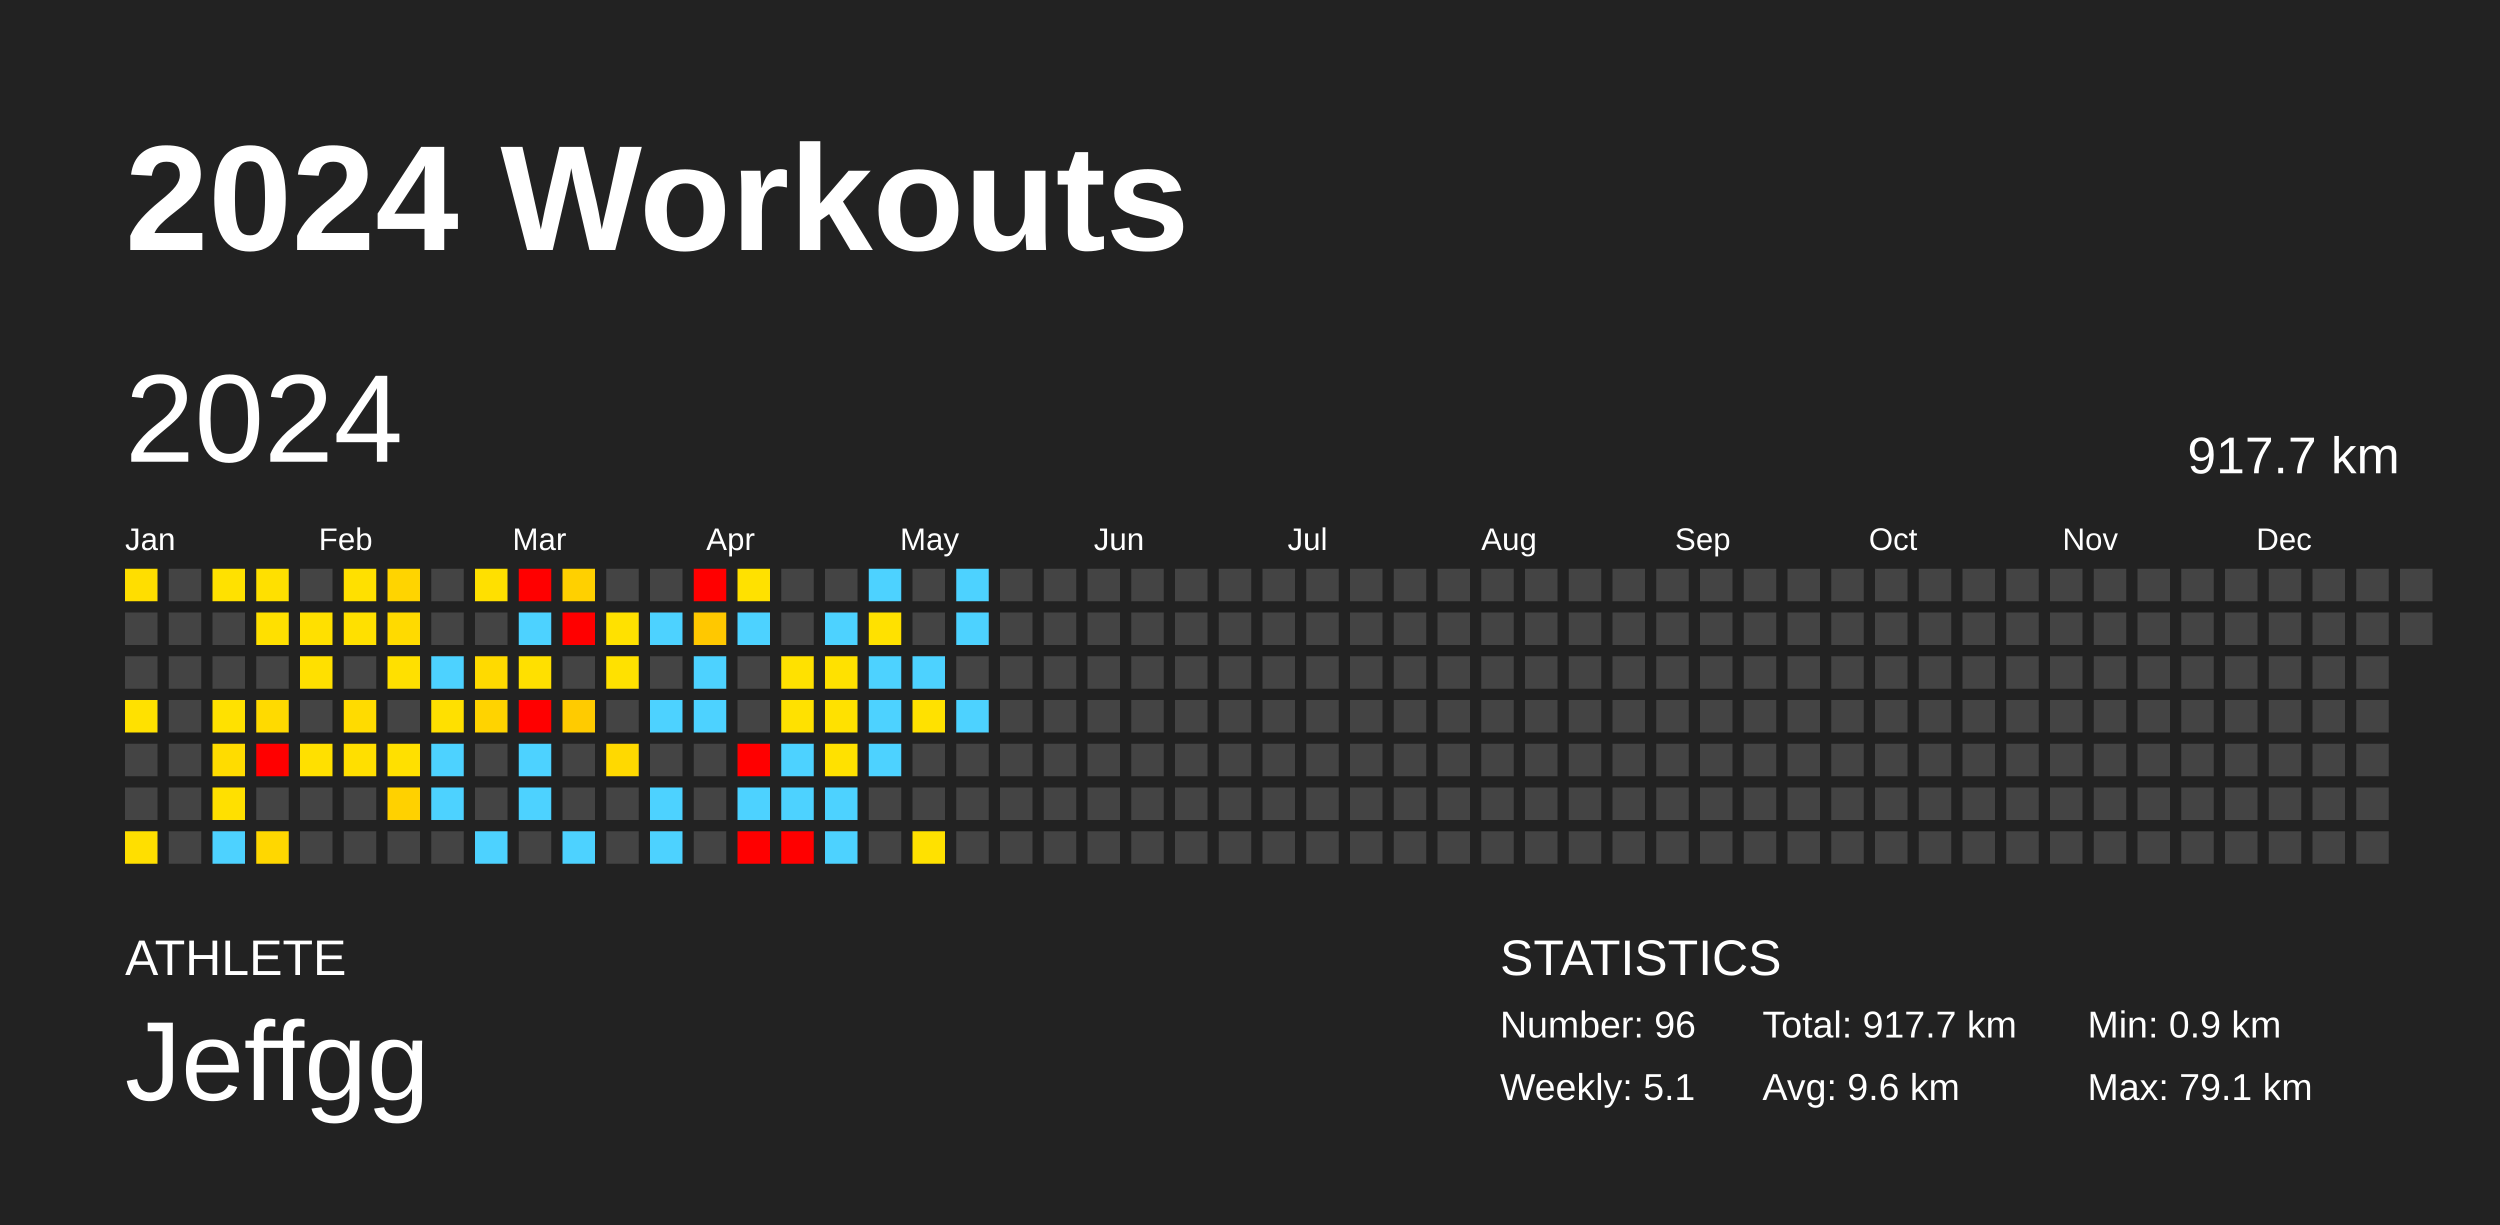
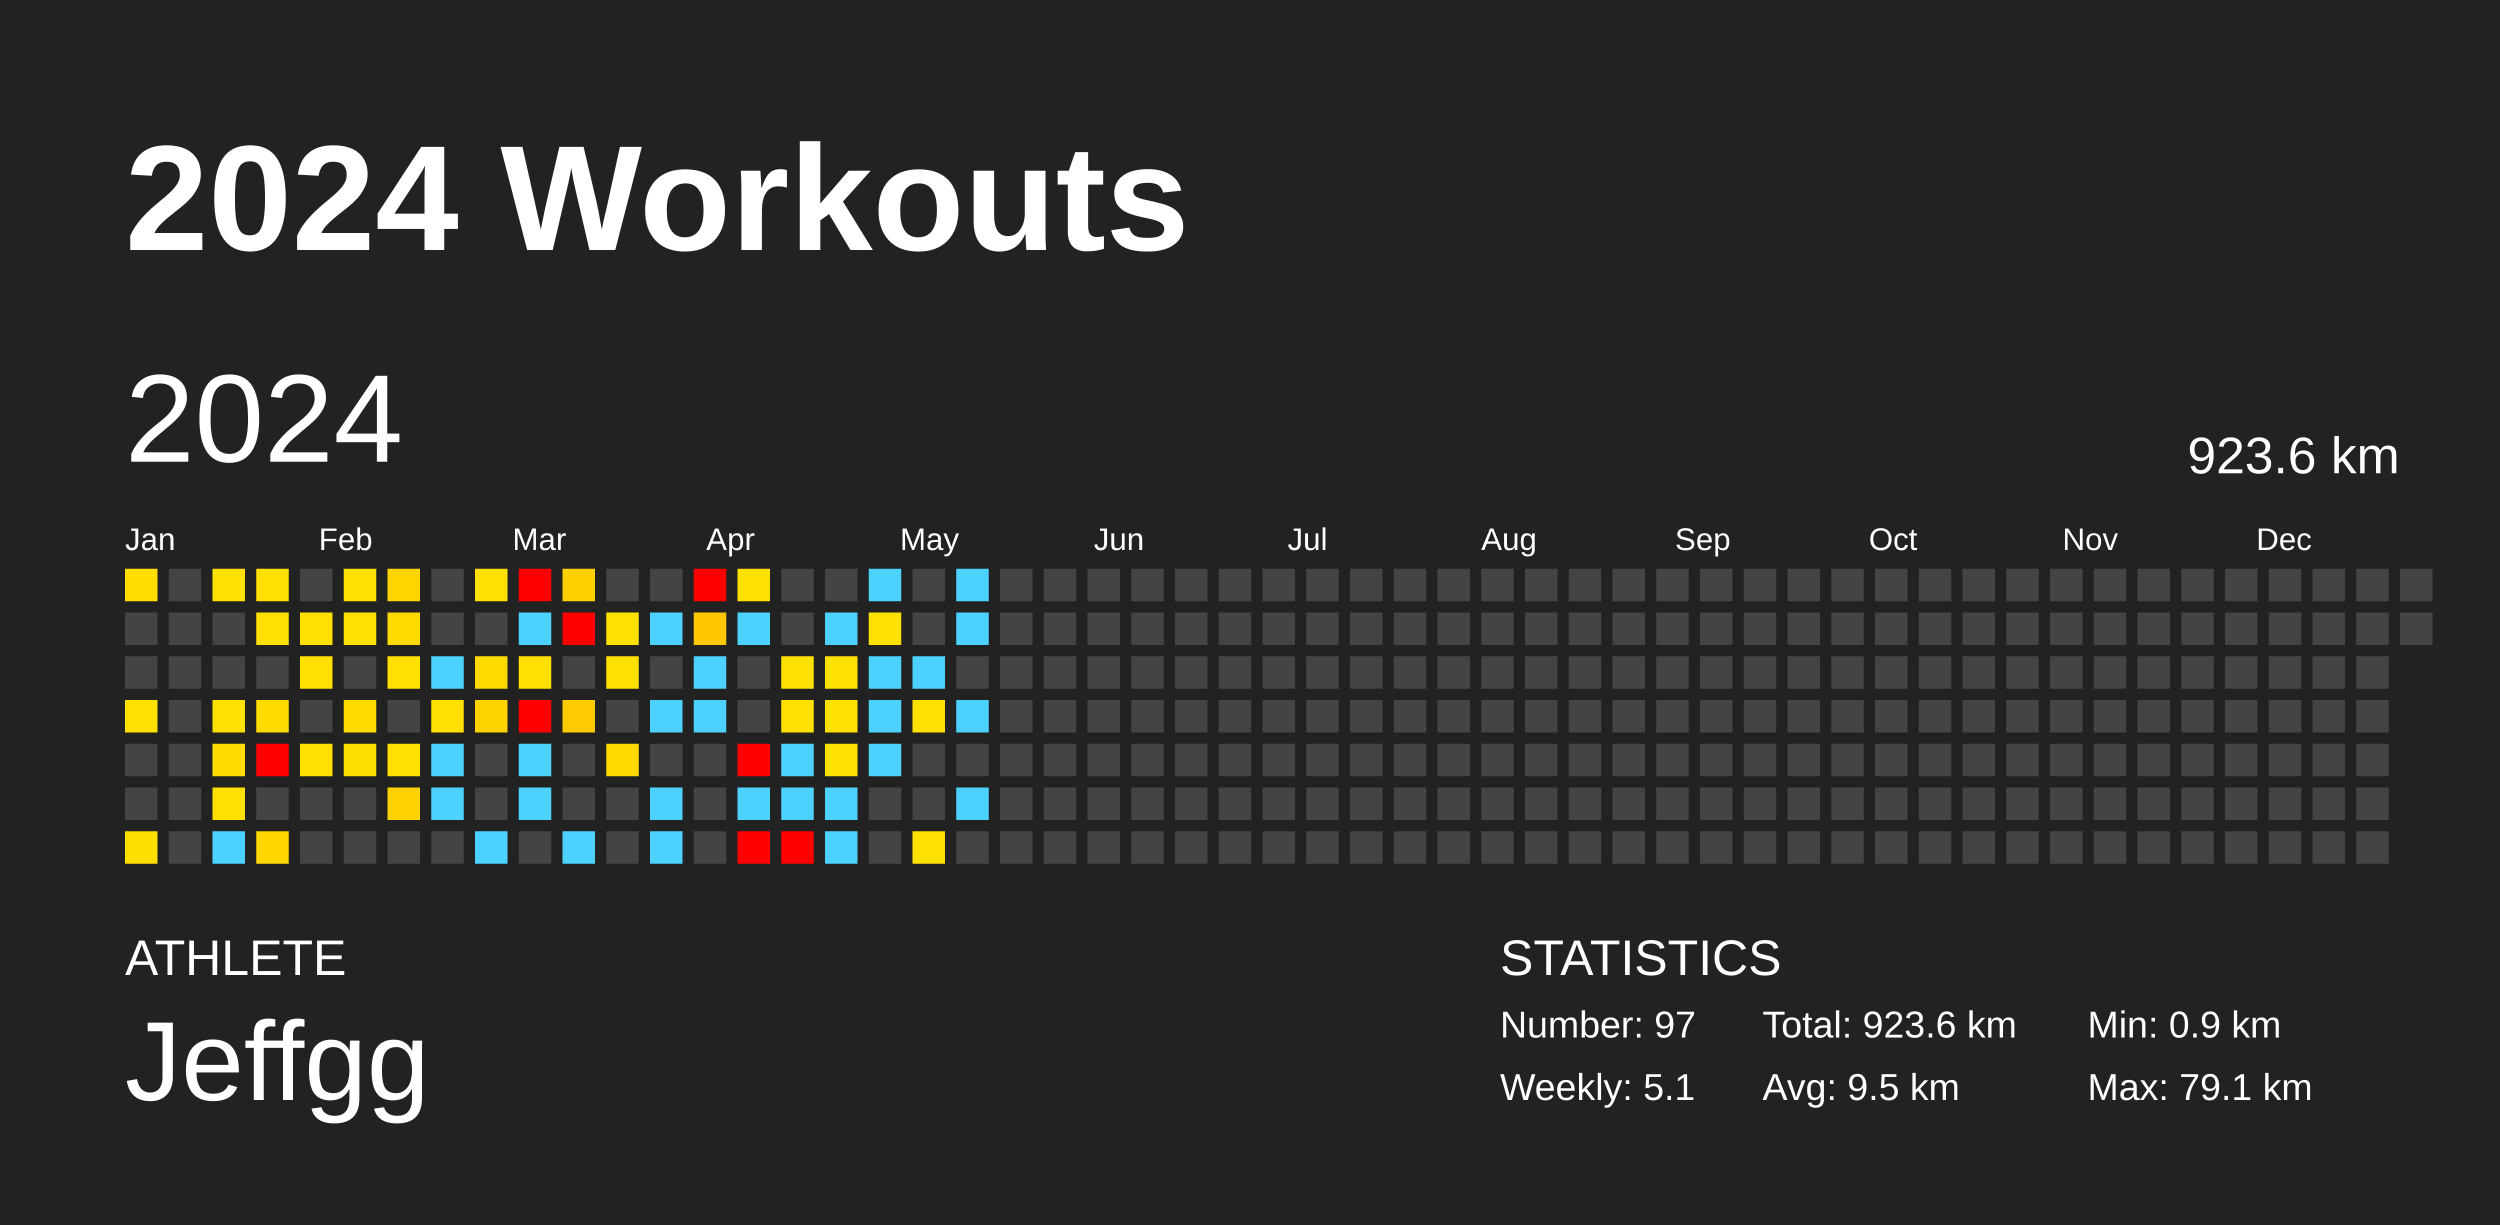
<svg xmlns="http://www.w3.org/2000/svg" baseProfile="full" height="98mm" version="1.1" viewBox="0,0,200,98" width="200mm">
  <defs />
  <rect fill="#222222" height="98" width="200" x="0" y="0" />
  <text fill="#FFFFFF" style="font-size:12px; font-family:Arial; font-weight:bold;" x="10" y="20">2024 Workouts</text>
  <text fill="#FFFFFF" style="font-size:4px; font-family:Arial" x="10" y="78">ATHLETE</text>
  <text fill="#FFFFFF" style="font-size:9px; font-family:Arial" x="10" y="88">Jeffgg</text>
  <text fill="#FFFFFF" style="font-size:4px; font-family:Arial" x="120" y="78">STATISTICS</text>
-   <text fill="#FFFFFF" style="font-size:3px; font-family:Arial" x="120" y="83">Number: 96</text>
+   <text fill="#FFFFFF" style="font-size:3px; font-family:Arial" x="120" y="83">Number: 97</text>
  <text fill="#FFFFFF" style="font-size:3px; font-family:Arial" x="120" y="88">Weekly: 5.1</text>
-   <text fill="#FFFFFF" style="font-size:3px; font-family:Arial" x="141" y="83">Total: 917.7 km</text>
-   <text fill="#FFFFFF" style="font-size:3px; font-family:Arial" x="141" y="88">Avg: 9.6 km</text>
+   <text fill="#FFFFFF" style="font-size:3px; font-family:Arial" x="141" y="83">Total: 923.6 km</text>
+   <text fill="#FFFFFF" style="font-size:3px; font-family:Arial" x="141" y="88">Avg: 9.5 km</text>
  <text fill="#FFFFFF" style="font-size:3px; font-family:Arial" x="167" y="83">Min: 0.9 km</text>
  <text fill="#FFFFFF" style="font-size:3px; font-family:Arial" x="167" y="88">Max: 79.1 km</text>
  <text dominant-baseline="hanging" fill="#FFFFFF" style="font-size:10.0px; font-family:Arial;" x="10" y="30">2024</text>
-   <text dominant-baseline="hanging" fill="#FFFFFF" style="font-size:4.125px; font-family:Arial;" x="175" y="35">917.7 km</text>
+   <text dominant-baseline="hanging" fill="#FFFFFF" style="font-size:4.125px; font-family:Arial;" x="175" y="35">923.6 km</text>
  <text fill="#FFFFFF" style="font-size:2.5px; font-family:Arial" x="10.0" y="44">Jan</text>
  <text fill="#FFFFFF" style="font-size:2.5px; font-family:Arial" x="25.5" y="44">Feb</text>
  <text fill="#FFFFFF" style="font-size:2.5px; font-family:Arial" x="41.0" y="44">Mar</text>
  <text fill="#FFFFFF" style="font-size:2.5px; font-family:Arial" x="56.5" y="44">Apr</text>
  <text fill="#FFFFFF" style="font-size:2.5px; font-family:Arial" x="72.0" y="44">May</text>
  <text fill="#FFFFFF" style="font-size:2.5px; font-family:Arial" x="87.5" y="44">Jun</text>
  <text fill="#FFFFFF" style="font-size:2.5px; font-family:Arial" x="103.0" y="44">Jul</text>
  <text fill="#FFFFFF" style="font-size:2.5px; font-family:Arial" x="118.5" y="44">Aug</text>
  <text fill="#FFFFFF" style="font-size:2.5px; font-family:Arial" x="134.0" y="44">Sep</text>
  <text fill="#FFFFFF" style="font-size:2.5px; font-family:Arial" x="149.5" y="44">Oct</text>
  <text fill="#FFFFFF" style="font-size:2.5px; font-family:Arial" x="165.0" y="44">Nov</text>
  <text fill="#FFFFFF" style="font-size:2.5px; font-family:Arial" x="180.5" y="44">Dec</text>
  <rect fill="#ffde00" height="2.6" width="2.6" x="10.0" y="45.5" />
  <rect fill="#444444" height="2.6" width="2.6" x="10.0" y="49.0" />
  <rect fill="#444444" height="2.6" width="2.6" x="10.0" y="52.5" />
  <rect fill="#ffe100" height="2.6" width="2.6" x="10.0" y="56.0" />
  <rect fill="#444444" height="2.6" width="2.6" x="10.0" y="59.5" />
  <rect fill="#444444" height="2.6" width="2.6" x="10.0" y="63.0" />
  <rect fill="#ffdf00" height="2.6" width="2.6" x="10.0" y="66.5" />
  <rect fill="#444444" height="2.6" width="2.6" x="13.5" y="45.5" />
  <rect fill="#444444" height="2.6" width="2.6" x="13.5" y="49.0" />
  <rect fill="#444444" height="2.6" width="2.6" x="13.5" y="52.5" />
  <rect fill="#444444" height="2.6" width="2.6" x="13.5" y="56.0" />
  <rect fill="#444444" height="2.6" width="2.6" x="13.5" y="59.5" />
  <rect fill="#444444" height="2.6" width="2.6" x="13.5" y="63.0" />
  <rect fill="#444444" height="2.6" width="2.6" x="13.5" y="66.5" />
  <rect fill="#ffe100" height="2.6" width="2.6" x="17.0" y="45.5" />
  <rect fill="#444444" height="2.6" width="2.6" x="17.0" y="49.0" />
  <rect fill="#444444" height="2.6" width="2.6" x="17.0" y="52.5" />
  <rect fill="#ffe100" height="2.6" width="2.6" x="17.0" y="56.0" />
  <rect fill="#ffdc00" height="2.6" width="2.6" x="17.0" y="59.5" />
  <rect fill="#ffe000" height="2.6" width="2.6" x="17.0" y="63.0" />
  <rect fill="#4dd2ff" height="2.6" width="2.6" x="17.0" y="66.5" />
  <rect fill="#ffe000" height="2.6" width="2.6" x="20.5" y="45.5" />
  <rect fill="#ffe000" height="2.6" width="2.6" x="20.5" y="49.0" />
  <rect fill="#444444" height="2.6" width="2.6" x="20.5" y="52.5" />
  <rect fill="#ffda00" height="2.6" width="2.6" x="20.5" y="56.0" />
  <rect fill="red" height="2.6" width="2.6" x="20.5" y="59.5" />
  <rect fill="#444444" height="2.6" width="2.6" x="20.5" y="63.0" />
  <rect fill="#ffd700" height="2.6" width="2.6" x="20.5" y="66.5" />
  <rect fill="#444444" height="2.6" width="2.6" x="24.0" y="45.5" />
  <rect fill="#ffe000" height="2.6" width="2.6" x="24.0" y="49.0" />
  <rect fill="#ffe000" height="2.6" width="2.6" x="24.0" y="52.5" />
  <rect fill="#444444" height="2.6" width="2.6" x="24.0" y="56.0" />
  <rect fill="#ffe000" height="2.6" width="2.6" x="24.0" y="59.5" />
  <rect fill="#444444" height="2.6" width="2.6" x="24.0" y="63.0" />
  <rect fill="#444444" height="2.6" width="2.6" x="24.0" y="66.5" />
  <rect fill="#ffe000" height="2.6" width="2.6" x="27.5" y="45.5" />
  <rect fill="#ffe000" height="2.6" width="2.6" x="27.5" y="49.0" />
  <rect fill="#444444" height="2.6" width="2.6" x="27.5" y="52.5" />
  <rect fill="#ffdb00" height="2.6" width="2.6" x="27.5" y="56.0" />
  <rect fill="#ffdf00" height="2.6" width="2.6" x="27.5" y="59.5" />
  <rect fill="#444444" height="2.6" width="2.6" x="27.5" y="63.0" />
  <rect fill="#444444" height="2.6" width="2.6" x="27.5" y="66.5" />
  <rect fill="#ffd400" height="2.6" width="2.6" x="31.0" y="45.5" />
  <rect fill="#ffda00" height="2.6" width="2.6" x="31.0" y="49.0" />
  <rect fill="#ffe000" height="2.6" width="2.6" x="31.0" y="52.5" />
  <rect fill="#444444" height="2.6" width="2.6" x="31.0" y="56.0" />
  <rect fill="#ffe000" height="2.6" width="2.6" x="31.0" y="59.5" />
  <rect fill="#ffd100" height="2.6" width="2.6" x="31.0" y="63.0" />
  <rect fill="#444444" height="2.6" width="2.6" x="31.0" y="66.5" />
  <rect fill="#444444" height="2.6" width="2.6" x="34.5" y="45.5" />
  <rect fill="#444444" height="2.6" width="2.6" x="34.5" y="49.0" />
  <rect fill="#4dd2ff" height="2.6" width="2.6" x="34.5" y="52.5" />
  <rect fill="#ffe000" height="2.6" width="2.6" x="34.5" y="56.0" />
  <rect fill="#4dd2ff" height="2.6" width="2.6" x="34.5" y="59.5" />
  <rect fill="#4dd2ff" height="2.6" width="2.6" x="34.5" y="63.0" />
  <rect fill="#444444" height="2.6" width="2.6" x="34.5" y="66.5" />
  <rect fill="#ffe000" height="2.6" width="2.6" x="38.0" y="45.5" />
  <rect fill="#444444" height="2.6" width="2.6" x="38.0" y="49.0" />
  <rect fill="#ffda00" height="2.6" width="2.6" x="38.0" y="52.5" />
  <rect fill="#ffd300" height="2.6" width="2.6" x="38.0" y="56.0" />
  <rect fill="#444444" height="2.6" width="2.6" x="38.0" y="59.5" />
  <rect fill="#444444" height="2.6" width="2.6" x="38.0" y="63.0" />
  <rect fill="#4dd2ff" height="2.6" width="2.6" x="38.0" y="66.5" />
  <rect fill="red" height="2.6" width="2.6" x="41.5" y="45.5" />
  <rect fill="#4dd2ff" height="2.6" width="2.6" x="41.5" y="49.0" />
  <rect fill="#ffe000" height="2.6" width="2.6" x="41.5" y="52.5" />
  <rect fill="red" height="2.6" width="2.6" x="41.5" y="56.0" />
  <rect fill="#4dd2ff" height="2.6" width="2.6" x="41.5" y="59.5" />
  <rect fill="#4dd2ff" height="2.6" width="2.6" x="41.5" y="63.0" />
  <rect fill="#444444" height="2.6" width="2.6" x="41.5" y="66.5" />
  <rect fill="#ffd000" height="2.6" width="2.6" x="45.0" y="45.5" />
  <rect fill="red" height="2.6" width="2.6" x="45.0" y="49.0" />
  <rect fill="#444444" height="2.6" width="2.6" x="45.0" y="52.5" />
  <rect fill="#ffcb00" height="2.6" width="2.6" x="45.0" y="56.0" />
  <rect fill="#444444" height="2.6" width="2.6" x="45.0" y="59.5" />
  <rect fill="#444444" height="2.6" width="2.6" x="45.0" y="63.0" />
  <rect fill="#4dd2ff" height="2.6" width="2.6" x="45.0" y="66.5" />
  <rect fill="#444444" height="2.6" width="2.6" x="48.5" y="45.5" />
  <rect fill="#ffe100" height="2.6" width="2.6" x="48.5" y="49.0" />
  <rect fill="#ffe100" height="2.6" width="2.6" x="48.5" y="52.5" />
  <rect fill="#444444" height="2.6" width="2.6" x="48.5" y="56.0" />
  <rect fill="#ffd900" height="2.6" width="2.6" x="48.5" y="59.5" />
  <rect fill="#444444" height="2.6" width="2.6" x="48.5" y="63.0" />
  <rect fill="#444444" height="2.6" width="2.6" x="48.5" y="66.5" />
  <rect fill="#444444" height="2.6" width="2.6" x="52.0" y="45.5" />
  <rect fill="#4dd2ff" height="2.6" width="2.6" x="52.0" y="49.0" />
  <rect fill="#444444" height="2.6" width="2.6" x="52.0" y="52.5" />
  <rect fill="#4dd2ff" height="2.6" width="2.6" x="52.0" y="56.0" />
  <rect fill="#444444" height="2.6" width="2.6" x="52.0" y="59.5" />
  <rect fill="#4dd2ff" height="2.6" width="2.6" x="52.0" y="63.0" />
  <rect fill="#4dd2ff" height="2.6" width="2.6" x="52.0" y="66.5" />
  <rect fill="red" height="2.6" width="2.6" x="55.5" y="45.5" />
  <rect fill="#ffc800" height="2.6" width="2.6" x="55.5" y="49.0" />
  <rect fill="#4dd2ff" height="2.6" width="2.6" x="55.5" y="52.5" />
  <rect fill="#4dd2ff" height="2.6" width="2.6" x="55.5" y="56.0" />
  <rect fill="#444444" height="2.6" width="2.6" x="55.5" y="59.5" />
  <rect fill="#444444" height="2.6" width="2.6" x="55.5" y="63.0" />
  <rect fill="#444444" height="2.6" width="2.6" x="55.5" y="66.5" />
  <rect fill="#ffe100" height="2.6" width="2.6" x="59.0" y="45.5" />
  <rect fill="#4dd2ff" height="2.6" width="2.6" x="59.0" y="49.0" />
  <rect fill="#444444" height="2.6" width="2.6" x="59.0" y="52.5" />
  <rect fill="#444444" height="2.6" width="2.6" x="59.0" y="56.0" />
  <rect fill="red" height="2.6" width="2.6" x="59.0" y="59.5" />
  <rect fill="#4dd2ff" height="2.6" width="2.6" x="59.0" y="63.0" />
  <rect fill="red" height="2.6" width="2.6" x="59.0" y="66.5" />
  <rect fill="#444444" height="2.6" width="2.6" x="62.5" y="45.5" />
  <rect fill="#444444" height="2.6" width="2.6" x="62.5" y="49.0" />
  <rect fill="#ffe100" height="2.6" width="2.6" x="62.5" y="52.5" />
  <rect fill="#ffe100" height="2.6" width="2.6" x="62.5" y="56.0" />
  <rect fill="#4dd2ff" height="2.6" width="2.6" x="62.5" y="59.5" />
  <rect fill="#4dd2ff" height="2.6" width="2.6" x="62.5" y="63.0" />
  <rect fill="red" height="2.6" width="2.6" x="62.5" y="66.5" />
  <rect fill="#444444" height="2.6" width="2.6" x="66.0" y="45.5" />
  <rect fill="#4dd2ff" height="2.6" width="2.6" x="66.0" y="49.0" />
  <rect fill="#ffe100" height="2.6" width="2.6" x="66.0" y="52.5" />
  <rect fill="#ffe100" height="2.6" width="2.6" x="66.0" y="56.0" />
  <rect fill="#ffe100" height="2.6" width="2.6" x="66.0" y="59.5" />
  <rect fill="#4dd2ff" height="2.6" width="2.6" x="66.0" y="63.0" />
  <rect fill="#4dd2ff" height="2.6" width="2.6" x="66.0" y="66.5" />
  <rect fill="#4dd2ff" height="2.6" width="2.6" x="69.5" y="45.5" />
  <rect fill="#ffe100" height="2.6" width="2.6" x="69.5" y="49.0" />
  <rect fill="#4dd2ff" height="2.6" width="2.6" x="69.5" y="52.5" />
  <rect fill="#4dd2ff" height="2.6" width="2.6" x="69.5" y="56.0" />
  <rect fill="#4dd2ff" height="2.6" width="2.6" x="69.5" y="59.5" />
  <rect fill="#444444" height="2.6" width="2.6" x="69.5" y="63.0" />
  <rect fill="#444444" height="2.6" width="2.6" x="69.5" y="66.5" />
  <rect fill="#444444" height="2.6" width="2.6" x="73.0" y="45.5" />
  <rect fill="#444444" height="2.6" width="2.6" x="73.0" y="49.0" />
  <rect fill="#4dd2ff" height="2.6" width="2.6" x="73.0" y="52.5" />
  <rect fill="#ffe100" height="2.6" width="2.6" x="73.0" y="56.0" />
  <rect fill="#444444" height="2.6" width="2.6" x="73.0" y="59.5" />
  <rect fill="#444444" height="2.6" width="2.6" x="73.0" y="63.0" />
  <rect fill="#ffe100" height="2.6" width="2.6" x="73.0" y="66.5" />
  <rect fill="#4dd2ff" height="2.6" width="2.6" x="76.5" y="45.5" />
  <rect fill="#4dd2ff" height="2.6" width="2.6" x="76.5" y="49.0" />
  <rect fill="#444444" height="2.6" width="2.6" x="76.5" y="52.5" />
  <rect fill="#4dd2ff" height="2.6" width="2.6" x="76.5" y="56.0" />
  <rect fill="#444444" height="2.6" width="2.6" x="76.5" y="59.5" />
-   <rect fill="#444444" height="2.6" width="2.6" x="76.5" y="63.0" />
+   <rect fill="#4dd2ff" height="2.6" width="2.6" x="76.5" y="63.0" />
  <rect fill="#444444" height="2.6" width="2.6" x="76.5" y="66.5" />
  <rect fill="#444444" height="2.6" width="2.6" x="80.0" y="45.5" />
  <rect fill="#444444" height="2.6" width="2.6" x="80.0" y="49.0" />
  <rect fill="#444444" height="2.6" width="2.6" x="80.0" y="52.5" />
  <rect fill="#444444" height="2.6" width="2.6" x="80.0" y="56.0" />
  <rect fill="#444444" height="2.6" width="2.6" x="80.0" y="59.5" />
  <rect fill="#444444" height="2.6" width="2.6" x="80.0" y="63.0" />
  <rect fill="#444444" height="2.6" width="2.6" x="80.0" y="66.5" />
  <rect fill="#444444" height="2.6" width="2.6" x="83.5" y="45.5" />
  <rect fill="#444444" height="2.6" width="2.6" x="83.5" y="49.0" />
  <rect fill="#444444" height="2.6" width="2.6" x="83.5" y="52.5" />
  <rect fill="#444444" height="2.6" width="2.6" x="83.5" y="56.0" />
  <rect fill="#444444" height="2.6" width="2.6" x="83.5" y="59.5" />
  <rect fill="#444444" height="2.6" width="2.6" x="83.5" y="63.0" />
  <rect fill="#444444" height="2.6" width="2.6" x="83.5" y="66.5" />
  <rect fill="#444444" height="2.6" width="2.6" x="87.0" y="45.5" />
  <rect fill="#444444" height="2.6" width="2.6" x="87.0" y="49.0" />
  <rect fill="#444444" height="2.6" width="2.6" x="87.0" y="52.5" />
  <rect fill="#444444" height="2.6" width="2.6" x="87.0" y="56.0" />
  <rect fill="#444444" height="2.6" width="2.6" x="87.0" y="59.5" />
  <rect fill="#444444" height="2.6" width="2.6" x="87.0" y="63.0" />
  <rect fill="#444444" height="2.6" width="2.6" x="87.0" y="66.5" />
  <rect fill="#444444" height="2.6" width="2.6" x="90.5" y="45.5" />
  <rect fill="#444444" height="2.6" width="2.6" x="90.5" y="49.0" />
  <rect fill="#444444" height="2.6" width="2.6" x="90.5" y="52.5" />
  <rect fill="#444444" height="2.6" width="2.6" x="90.5" y="56.0" />
  <rect fill="#444444" height="2.6" width="2.6" x="90.5" y="59.5" />
  <rect fill="#444444" height="2.6" width="2.6" x="90.5" y="63.0" />
  <rect fill="#444444" height="2.6" width="2.6" x="90.5" y="66.5" />
  <rect fill="#444444" height="2.6" width="2.6" x="94.0" y="45.5" />
  <rect fill="#444444" height="2.6" width="2.6" x="94.0" y="49.0" />
  <rect fill="#444444" height="2.6" width="2.6" x="94.0" y="52.5" />
  <rect fill="#444444" height="2.6" width="2.6" x="94.0" y="56.0" />
  <rect fill="#444444" height="2.6" width="2.6" x="94.0" y="59.5" />
  <rect fill="#444444" height="2.6" width="2.6" x="94.0" y="63.0" />
  <rect fill="#444444" height="2.6" width="2.6" x="94.0" y="66.5" />
  <rect fill="#444444" height="2.6" width="2.6" x="97.5" y="45.5" />
  <rect fill="#444444" height="2.6" width="2.6" x="97.5" y="49.0" />
  <rect fill="#444444" height="2.6" width="2.6" x="97.5" y="52.5" />
  <rect fill="#444444" height="2.6" width="2.6" x="97.5" y="56.0" />
  <rect fill="#444444" height="2.6" width="2.6" x="97.5" y="59.5" />
  <rect fill="#444444" height="2.6" width="2.6" x="97.5" y="63.0" />
  <rect fill="#444444" height="2.6" width="2.6" x="97.5" y="66.5" />
  <rect fill="#444444" height="2.6" width="2.6" x="101.0" y="45.5" />
  <rect fill="#444444" height="2.6" width="2.6" x="101.0" y="49.0" />
  <rect fill="#444444" height="2.6" width="2.6" x="101.0" y="52.5" />
  <rect fill="#444444" height="2.6" width="2.6" x="101.0" y="56.0" />
  <rect fill="#444444" height="2.6" width="2.6" x="101.0" y="59.5" />
  <rect fill="#444444" height="2.6" width="2.6" x="101.0" y="63.0" />
  <rect fill="#444444" height="2.6" width="2.6" x="101.0" y="66.5" />
  <rect fill="#444444" height="2.6" width="2.6" x="104.5" y="45.5" />
  <rect fill="#444444" height="2.6" width="2.6" x="104.5" y="49.0" />
  <rect fill="#444444" height="2.6" width="2.6" x="104.5" y="52.5" />
  <rect fill="#444444" height="2.6" width="2.6" x="104.5" y="56.0" />
  <rect fill="#444444" height="2.6" width="2.6" x="104.5" y="59.5" />
  <rect fill="#444444" height="2.6" width="2.6" x="104.5" y="63.0" />
  <rect fill="#444444" height="2.6" width="2.6" x="104.5" y="66.5" />
  <rect fill="#444444" height="2.6" width="2.6" x="108.0" y="45.5" />
  <rect fill="#444444" height="2.6" width="2.6" x="108.0" y="49.0" />
  <rect fill="#444444" height="2.6" width="2.6" x="108.0" y="52.5" />
  <rect fill="#444444" height="2.6" width="2.6" x="108.0" y="56.0" />
  <rect fill="#444444" height="2.6" width="2.6" x="108.0" y="59.5" />
  <rect fill="#444444" height="2.6" width="2.6" x="108.0" y="63.0" />
  <rect fill="#444444" height="2.6" width="2.6" x="108.0" y="66.5" />
  <rect fill="#444444" height="2.6" width="2.6" x="111.5" y="45.5" />
  <rect fill="#444444" height="2.6" width="2.6" x="111.5" y="49.0" />
  <rect fill="#444444" height="2.6" width="2.6" x="111.5" y="52.5" />
  <rect fill="#444444" height="2.6" width="2.6" x="111.5" y="56.0" />
  <rect fill="#444444" height="2.6" width="2.6" x="111.5" y="59.5" />
  <rect fill="#444444" height="2.6" width="2.6" x="111.5" y="63.0" />
  <rect fill="#444444" height="2.6" width="2.6" x="111.5" y="66.5" />
  <rect fill="#444444" height="2.6" width="2.6" x="115.0" y="45.5" />
  <rect fill="#444444" height="2.6" width="2.6" x="115.0" y="49.0" />
  <rect fill="#444444" height="2.6" width="2.6" x="115.0" y="52.5" />
  <rect fill="#444444" height="2.6" width="2.6" x="115.0" y="56.0" />
  <rect fill="#444444" height="2.6" width="2.6" x="115.0" y="59.5" />
  <rect fill="#444444" height="2.6" width="2.6" x="115.0" y="63.0" />
  <rect fill="#444444" height="2.6" width="2.6" x="115.0" y="66.5" />
  <rect fill="#444444" height="2.6" width="2.6" x="118.5" y="45.5" />
  <rect fill="#444444" height="2.6" width="2.6" x="118.5" y="49.0" />
  <rect fill="#444444" height="2.6" width="2.6" x="118.5" y="52.5" />
  <rect fill="#444444" height="2.6" width="2.6" x="118.5" y="56.0" />
  <rect fill="#444444" height="2.6" width="2.6" x="118.5" y="59.5" />
  <rect fill="#444444" height="2.6" width="2.6" x="118.5" y="63.0" />
  <rect fill="#444444" height="2.6" width="2.6" x="118.5" y="66.5" />
  <rect fill="#444444" height="2.6" width="2.6" x="122.0" y="45.5" />
  <rect fill="#444444" height="2.6" width="2.6" x="122.0" y="49.0" />
  <rect fill="#444444" height="2.6" width="2.6" x="122.0" y="52.5" />
  <rect fill="#444444" height="2.6" width="2.6" x="122.0" y="56.0" />
  <rect fill="#444444" height="2.6" width="2.6" x="122.0" y="59.5" />
  <rect fill="#444444" height="2.6" width="2.6" x="122.0" y="63.0" />
  <rect fill="#444444" height="2.6" width="2.6" x="122.0" y="66.5" />
  <rect fill="#444444" height="2.6" width="2.6" x="125.5" y="45.5" />
  <rect fill="#444444" height="2.6" width="2.6" x="125.5" y="49.0" />
  <rect fill="#444444" height="2.6" width="2.6" x="125.5" y="52.5" />
  <rect fill="#444444" height="2.6" width="2.6" x="125.5" y="56.0" />
  <rect fill="#444444" height="2.6" width="2.6" x="125.5" y="59.5" />
  <rect fill="#444444" height="2.6" width="2.6" x="125.5" y="63.0" />
  <rect fill="#444444" height="2.6" width="2.6" x="125.5" y="66.5" />
  <rect fill="#444444" height="2.6" width="2.6" x="129.0" y="45.5" />
  <rect fill="#444444" height="2.6" width="2.6" x="129.0" y="49.0" />
  <rect fill="#444444" height="2.6" width="2.6" x="129.0" y="52.5" />
  <rect fill="#444444" height="2.6" width="2.6" x="129.0" y="56.0" />
  <rect fill="#444444" height="2.6" width="2.6" x="129.0" y="59.5" />
  <rect fill="#444444" height="2.6" width="2.6" x="129.0" y="63.0" />
  <rect fill="#444444" height="2.6" width="2.6" x="129.0" y="66.5" />
  <rect fill="#444444" height="2.6" width="2.6" x="132.5" y="45.5" />
  <rect fill="#444444" height="2.6" width="2.6" x="132.5" y="49.0" />
  <rect fill="#444444" height="2.6" width="2.6" x="132.5" y="52.5" />
  <rect fill="#444444" height="2.6" width="2.6" x="132.5" y="56.0" />
  <rect fill="#444444" height="2.6" width="2.6" x="132.5" y="59.5" />
  <rect fill="#444444" height="2.6" width="2.6" x="132.5" y="63.0" />
  <rect fill="#444444" height="2.6" width="2.6" x="132.5" y="66.5" />
  <rect fill="#444444" height="2.6" width="2.6" x="136.0" y="45.5" />
  <rect fill="#444444" height="2.6" width="2.6" x="136.0" y="49.0" />
  <rect fill="#444444" height="2.6" width="2.6" x="136.0" y="52.5" />
  <rect fill="#444444" height="2.6" width="2.6" x="136.0" y="56.0" />
  <rect fill="#444444" height="2.6" width="2.6" x="136.0" y="59.5" />
  <rect fill="#444444" height="2.6" width="2.6" x="136.0" y="63.0" />
  <rect fill="#444444" height="2.6" width="2.6" x="136.0" y="66.5" />
  <rect fill="#444444" height="2.6" width="2.6" x="139.5" y="45.5" />
  <rect fill="#444444" height="2.6" width="2.6" x="139.5" y="49.0" />
  <rect fill="#444444" height="2.6" width="2.6" x="139.5" y="52.5" />
  <rect fill="#444444" height="2.6" width="2.6" x="139.5" y="56.0" />
  <rect fill="#444444" height="2.6" width="2.6" x="139.5" y="59.5" />
  <rect fill="#444444" height="2.6" width="2.6" x="139.5" y="63.0" />
  <rect fill="#444444" height="2.6" width="2.6" x="139.5" y="66.5" />
  <rect fill="#444444" height="2.6" width="2.6" x="143.0" y="45.5" />
  <rect fill="#444444" height="2.6" width="2.6" x="143.0" y="49.0" />
  <rect fill="#444444" height="2.6" width="2.6" x="143.0" y="52.5" />
  <rect fill="#444444" height="2.6" width="2.6" x="143.0" y="56.0" />
  <rect fill="#444444" height="2.6" width="2.6" x="143.0" y="59.5" />
  <rect fill="#444444" height="2.6" width="2.6" x="143.0" y="63.0" />
  <rect fill="#444444" height="2.6" width="2.6" x="143.0" y="66.5" />
  <rect fill="#444444" height="2.6" width="2.6" x="146.5" y="45.5" />
  <rect fill="#444444" height="2.6" width="2.6" x="146.5" y="49.0" />
  <rect fill="#444444" height="2.6" width="2.6" x="146.5" y="52.5" />
  <rect fill="#444444" height="2.6" width="2.6" x="146.5" y="56.0" />
  <rect fill="#444444" height="2.6" width="2.6" x="146.5" y="59.5" />
  <rect fill="#444444" height="2.6" width="2.6" x="146.5" y="63.0" />
  <rect fill="#444444" height="2.6" width="2.6" x="146.5" y="66.5" />
  <rect fill="#444444" height="2.6" width="2.6" x="150.0" y="45.5" />
  <rect fill="#444444" height="2.6" width="2.6" x="150.0" y="49.0" />
  <rect fill="#444444" height="2.6" width="2.6" x="150.0" y="52.5" />
  <rect fill="#444444" height="2.6" width="2.6" x="150.0" y="56.0" />
  <rect fill="#444444" height="2.6" width="2.6" x="150.0" y="59.5" />
  <rect fill="#444444" height="2.6" width="2.6" x="150.0" y="63.0" />
  <rect fill="#444444" height="2.6" width="2.6" x="150.0" y="66.5" />
  <rect fill="#444444" height="2.6" width="2.6" x="153.5" y="45.5" />
  <rect fill="#444444" height="2.6" width="2.6" x="153.5" y="49.0" />
  <rect fill="#444444" height="2.6" width="2.6" x="153.5" y="52.5" />
  <rect fill="#444444" height="2.6" width="2.6" x="153.5" y="56.0" />
  <rect fill="#444444" height="2.6" width="2.6" x="153.5" y="59.5" />
  <rect fill="#444444" height="2.6" width="2.6" x="153.5" y="63.0" />
  <rect fill="#444444" height="2.6" width="2.6" x="153.5" y="66.5" />
  <rect fill="#444444" height="2.6" width="2.6" x="157.0" y="45.5" />
  <rect fill="#444444" height="2.6" width="2.6" x="157.0" y="49.0" />
  <rect fill="#444444" height="2.6" width="2.6" x="157.0" y="52.5" />
  <rect fill="#444444" height="2.6" width="2.6" x="157.0" y="56.0" />
  <rect fill="#444444" height="2.6" width="2.6" x="157.0" y="59.5" />
  <rect fill="#444444" height="2.6" width="2.6" x="157.0" y="63.0" />
  <rect fill="#444444" height="2.6" width="2.6" x="157.0" y="66.5" />
  <rect fill="#444444" height="2.6" width="2.6" x="160.5" y="45.5" />
  <rect fill="#444444" height="2.6" width="2.6" x="160.5" y="49.0" />
  <rect fill="#444444" height="2.6" width="2.6" x="160.5" y="52.5" />
  <rect fill="#444444" height="2.6" width="2.6" x="160.5" y="56.0" />
  <rect fill="#444444" height="2.6" width="2.6" x="160.5" y="59.5" />
  <rect fill="#444444" height="2.6" width="2.6" x="160.5" y="63.0" />
  <rect fill="#444444" height="2.6" width="2.6" x="160.5" y="66.5" />
  <rect fill="#444444" height="2.6" width="2.6" x="164.0" y="45.5" />
  <rect fill="#444444" height="2.6" width="2.6" x="164.0" y="49.0" />
  <rect fill="#444444" height="2.6" width="2.6" x="164.0" y="52.5" />
  <rect fill="#444444" height="2.6" width="2.6" x="164.0" y="56.0" />
  <rect fill="#444444" height="2.6" width="2.6" x="164.0" y="59.5" />
  <rect fill="#444444" height="2.6" width="2.6" x="164.0" y="63.0" />
  <rect fill="#444444" height="2.6" width="2.6" x="164.0" y="66.5" />
  <rect fill="#444444" height="2.6" width="2.6" x="167.5" y="45.5" />
  <rect fill="#444444" height="2.6" width="2.6" x="167.5" y="49.0" />
  <rect fill="#444444" height="2.6" width="2.6" x="167.5" y="52.5" />
  <rect fill="#444444" height="2.6" width="2.6" x="167.5" y="56.0" />
  <rect fill="#444444" height="2.6" width="2.6" x="167.5" y="59.5" />
  <rect fill="#444444" height="2.6" width="2.6" x="167.5" y="63.0" />
  <rect fill="#444444" height="2.6" width="2.6" x="167.5" y="66.5" />
  <rect fill="#444444" height="2.6" width="2.6" x="171.0" y="45.5" />
  <rect fill="#444444" height="2.6" width="2.6" x="171.0" y="49.0" />
  <rect fill="#444444" height="2.6" width="2.6" x="171.0" y="52.5" />
  <rect fill="#444444" height="2.6" width="2.6" x="171.0" y="56.0" />
  <rect fill="#444444" height="2.6" width="2.6" x="171.0" y="59.5" />
  <rect fill="#444444" height="2.6" width="2.6" x="171.0" y="63.0" />
  <rect fill="#444444" height="2.6" width="2.6" x="171.0" y="66.5" />
  <rect fill="#444444" height="2.6" width="2.6" x="174.5" y="45.5" />
  <rect fill="#444444" height="2.6" width="2.6" x="174.5" y="49.0" />
  <rect fill="#444444" height="2.6" width="2.6" x="174.5" y="52.5" />
  <rect fill="#444444" height="2.6" width="2.6" x="174.5" y="56.0" />
  <rect fill="#444444" height="2.6" width="2.6" x="174.5" y="59.5" />
  <rect fill="#444444" height="2.6" width="2.6" x="174.5" y="63.0" />
  <rect fill="#444444" height="2.6" width="2.6" x="174.5" y="66.5" />
  <rect fill="#444444" height="2.6" width="2.6" x="178.0" y="45.5" />
  <rect fill="#444444" height="2.6" width="2.6" x="178.0" y="49.0" />
  <rect fill="#444444" height="2.6" width="2.6" x="178.0" y="52.5" />
  <rect fill="#444444" height="2.6" width="2.6" x="178.0" y="56.0" />
  <rect fill="#444444" height="2.6" width="2.6" x="178.0" y="59.5" />
  <rect fill="#444444" height="2.6" width="2.6" x="178.0" y="63.0" />
  <rect fill="#444444" height="2.6" width="2.6" x="178.0" y="66.5" />
  <rect fill="#444444" height="2.6" width="2.6" x="181.5" y="45.5" />
  <rect fill="#444444" height="2.6" width="2.6" x="181.5" y="49.0" />
  <rect fill="#444444" height="2.6" width="2.6" x="181.5" y="52.5" />
  <rect fill="#444444" height="2.6" width="2.6" x="181.5" y="56.0" />
  <rect fill="#444444" height="2.6" width="2.6" x="181.5" y="59.5" />
  <rect fill="#444444" height="2.6" width="2.6" x="181.5" y="63.0" />
  <rect fill="#444444" height="2.6" width="2.6" x="181.5" y="66.5" />
  <rect fill="#444444" height="2.6" width="2.6" x="185.0" y="45.5" />
  <rect fill="#444444" height="2.6" width="2.6" x="185.0" y="49.0" />
  <rect fill="#444444" height="2.6" width="2.6" x="185.0" y="52.5" />
  <rect fill="#444444" height="2.6" width="2.6" x="185.0" y="56.0" />
  <rect fill="#444444" height="2.6" width="2.6" x="185.0" y="59.5" />
  <rect fill="#444444" height="2.6" width="2.6" x="185.0" y="63.0" />
  <rect fill="#444444" height="2.6" width="2.6" x="185.0" y="66.5" />
  <rect fill="#444444" height="2.6" width="2.6" x="188.5" y="45.5" />
  <rect fill="#444444" height="2.6" width="2.6" x="188.5" y="49.0" />
  <rect fill="#444444" height="2.6" width="2.6" x="188.5" y="52.5" />
  <rect fill="#444444" height="2.6" width="2.6" x="188.5" y="56.0" />
  <rect fill="#444444" height="2.6" width="2.6" x="188.5" y="59.5" />
  <rect fill="#444444" height="2.6" width="2.6" x="188.5" y="63.0" />
  <rect fill="#444444" height="2.6" width="2.6" x="188.5" y="66.5" />
  <rect fill="#444444" height="2.6" width="2.6" x="192.0" y="45.5" />
  <rect fill="#444444" height="2.6" width="2.6" x="192.0" y="49.0" />
</svg>
